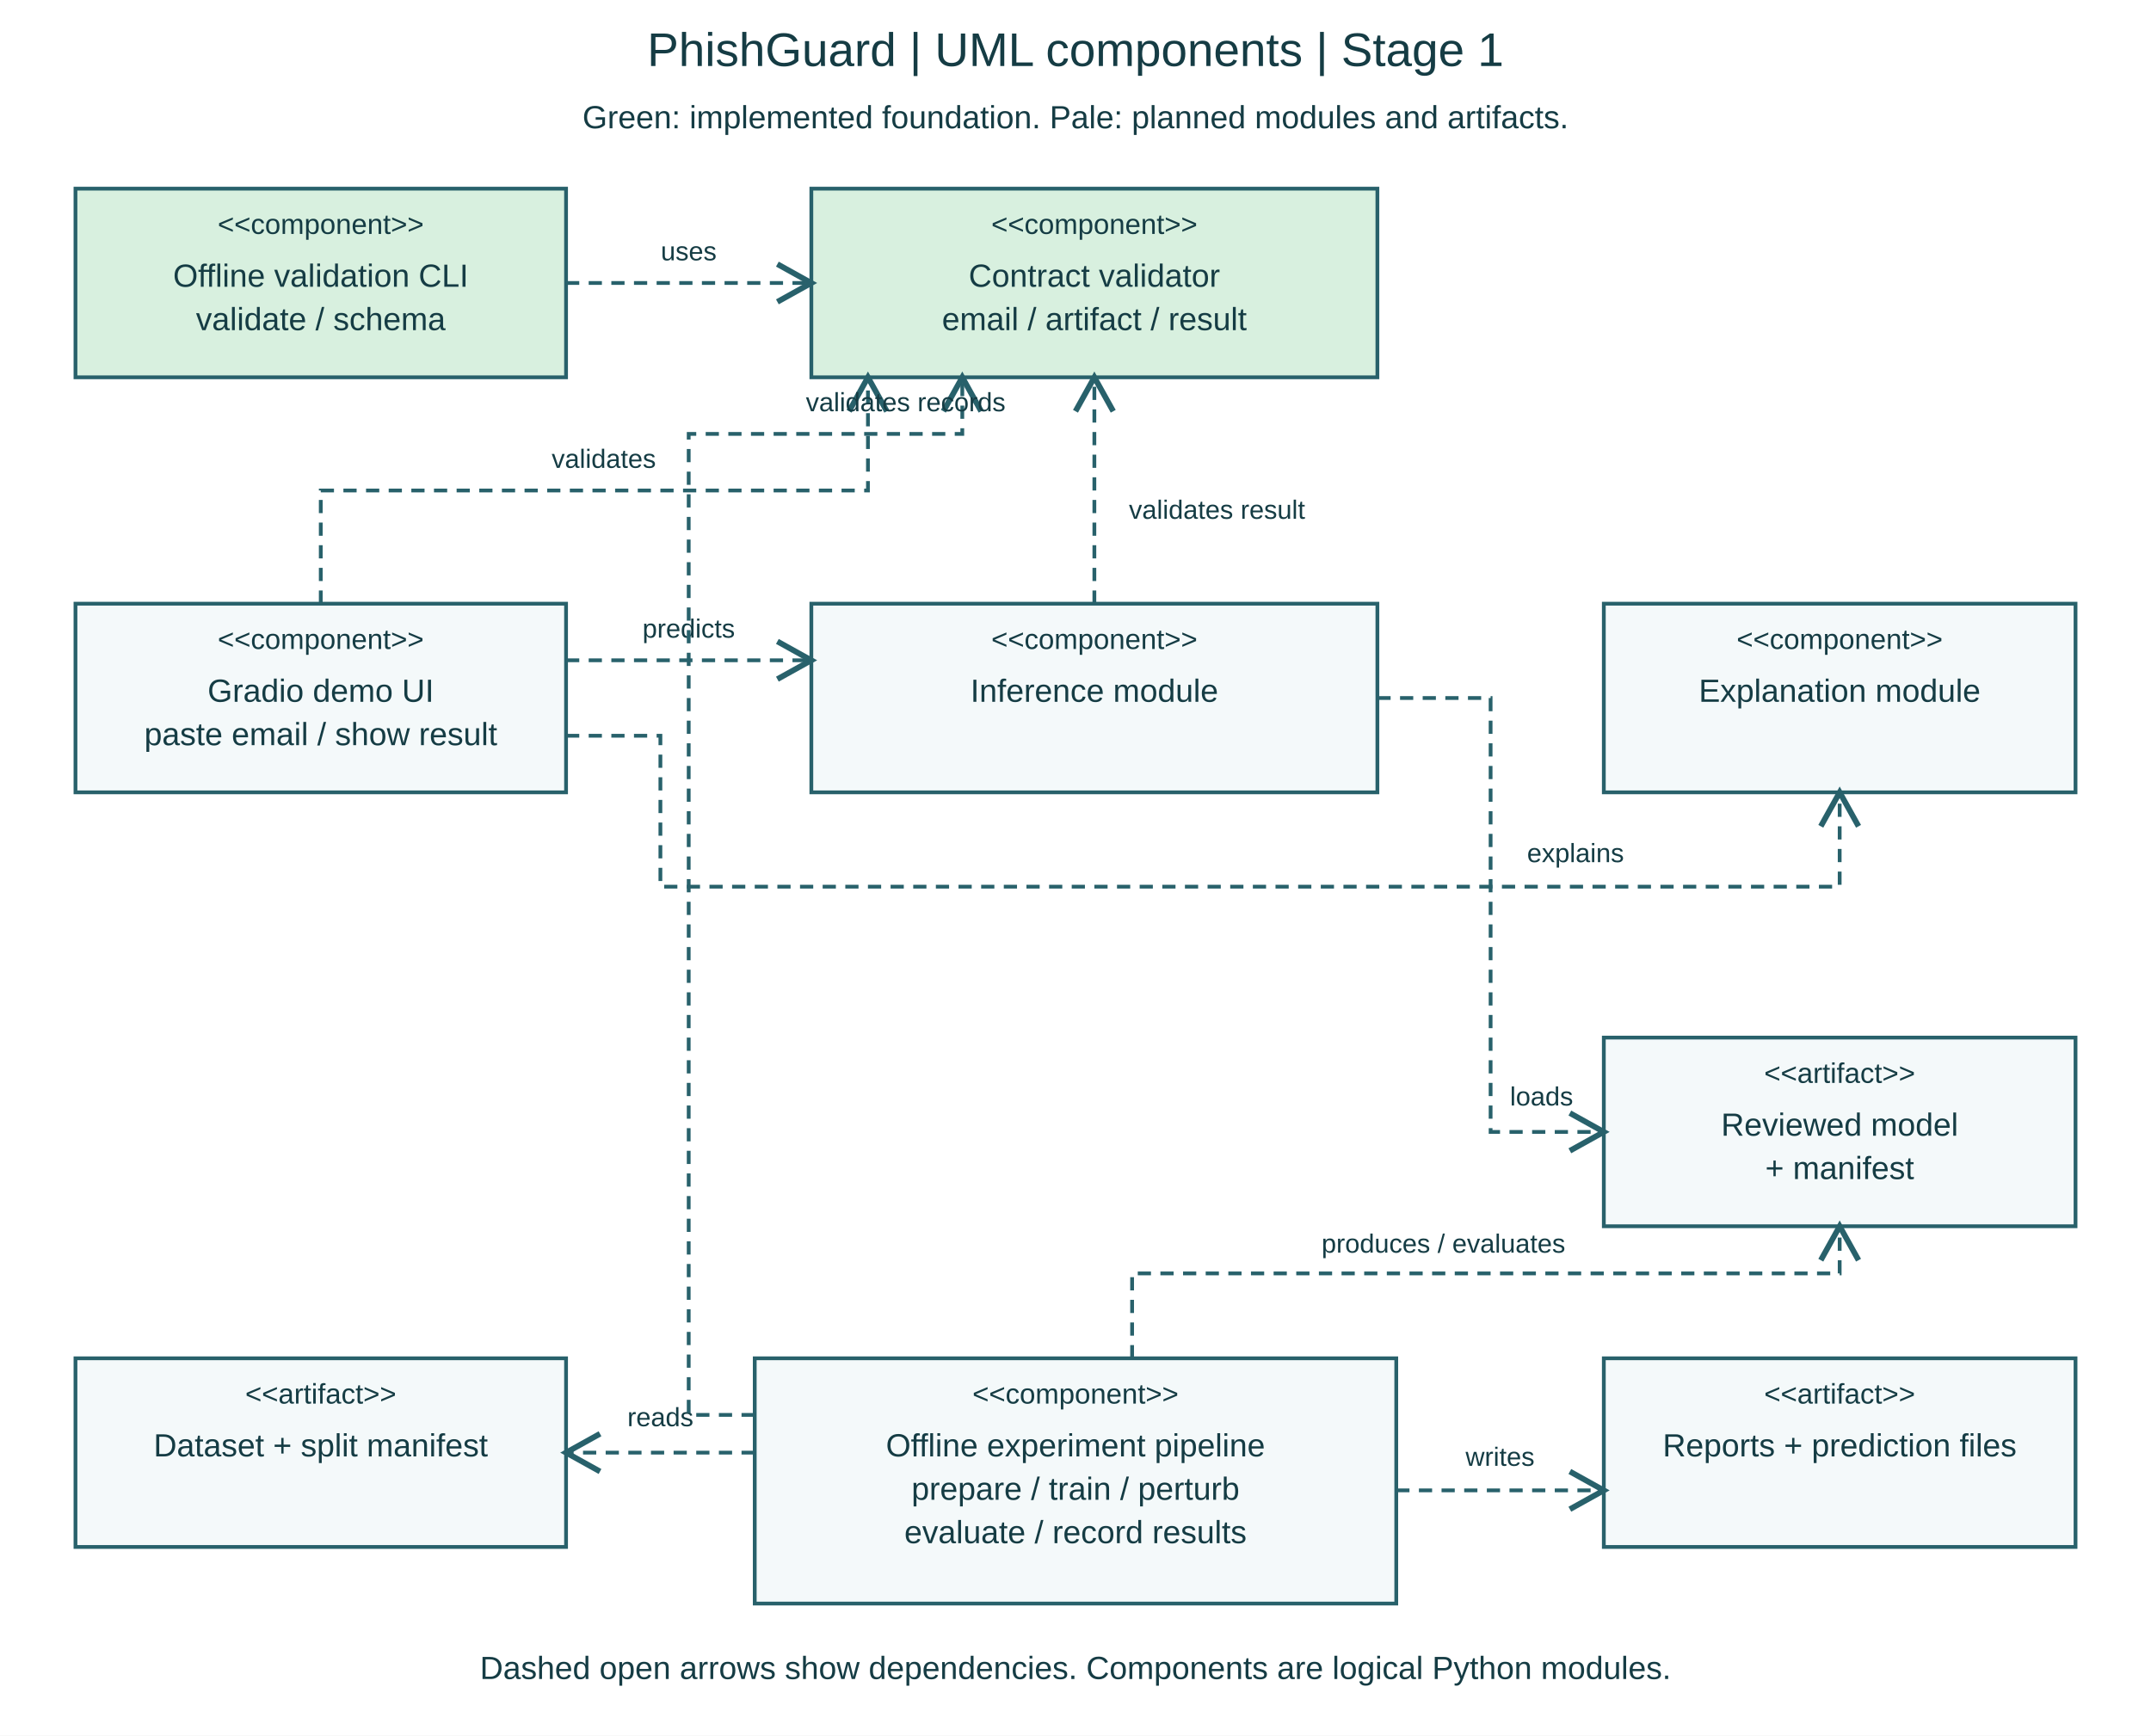
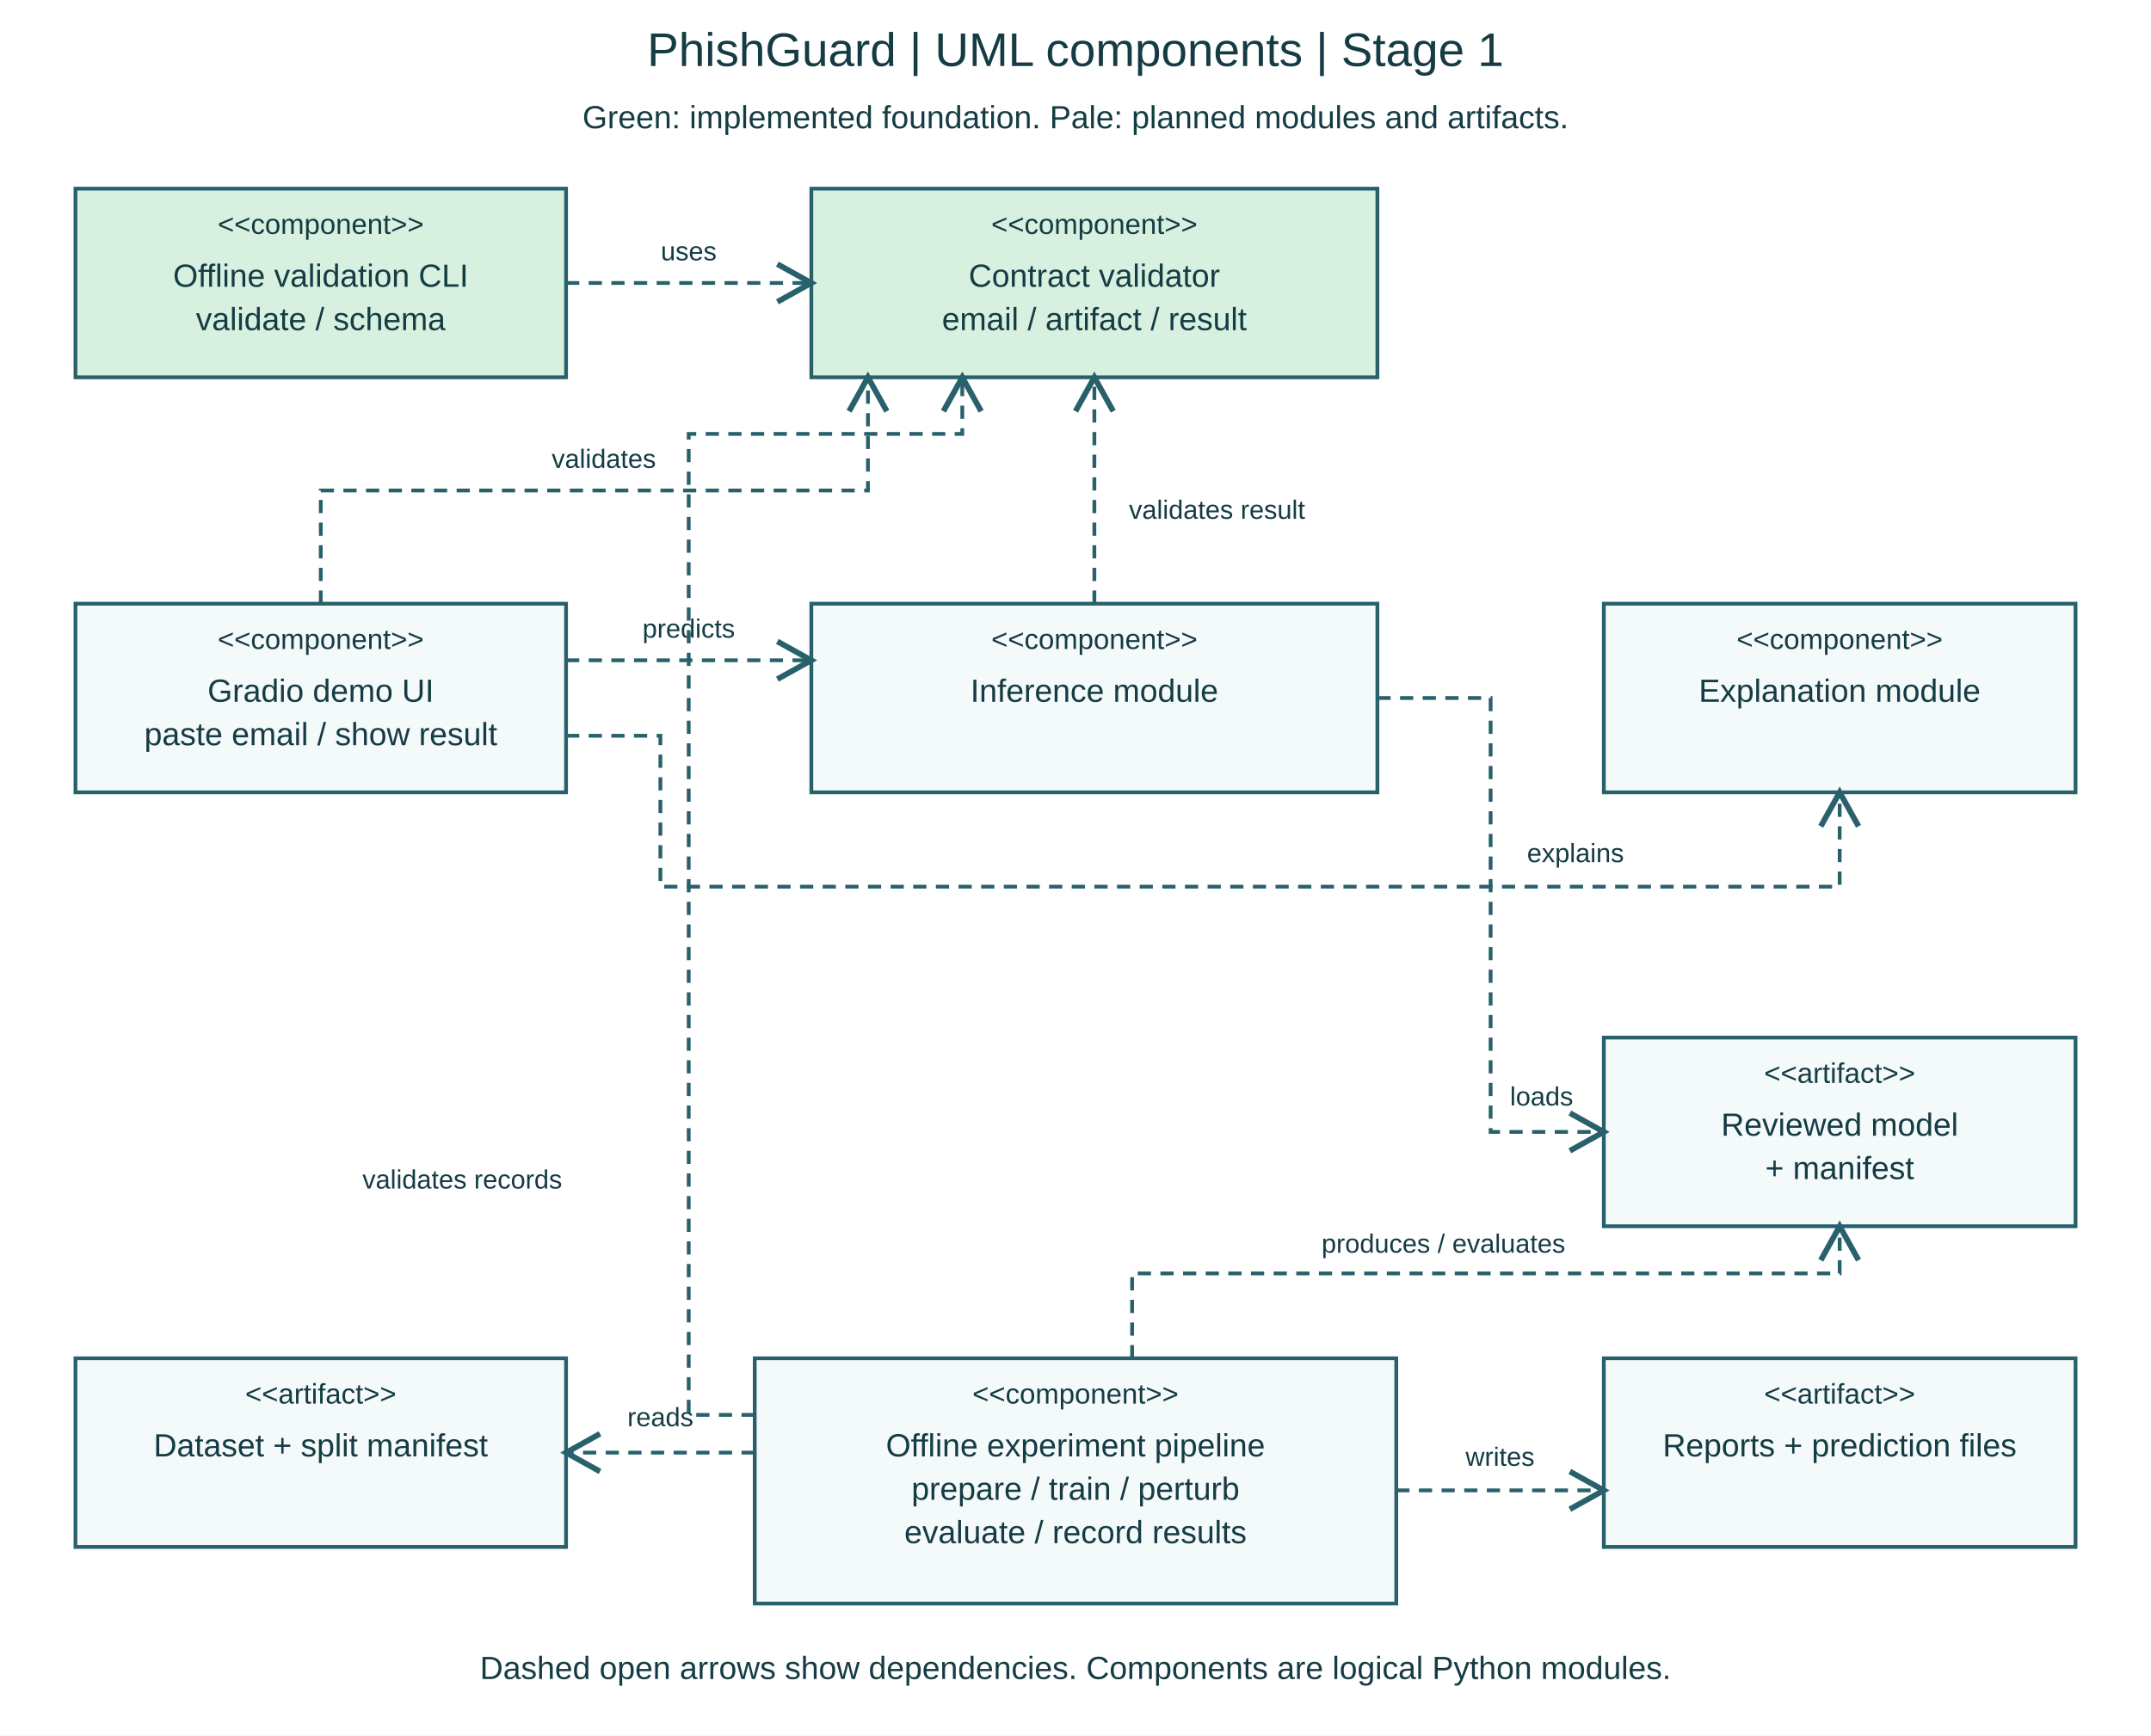
<svg xmlns="http://www.w3.org/2000/svg" width="1140" height="920" viewBox="0 0 1140 920">
  <defs>
    <marker id="open" markerWidth="12" markerHeight="12" refX="10" refY="6" orient="auto">
      <path d="M1 1 L10 6 L1 11" fill="none" stroke="#28616b" stroke-width="1.5" />
    </marker>
  </defs>
  <rect width="1140" height="920" fill="white" />
  <g font-family="Segoe UI,Arial,sans-serif" fill="#153c44">
    <text x="570" y="35" text-anchor="middle" font-size="25">PhishGuard | UML components | Stage 1</text>
    <text x="570" y="68" text-anchor="middle" font-size="17">Green: implemented foundation. Pale: planned modules and artifacts.</text>
    <rect x="40" y="100" width="260" height="100" fill="#d8f0df" stroke="#28616b" stroke-width="2" />
    <text x="170.0" y="124" text-anchor="middle" font-size="15">&lt;&lt;component&gt;&gt;</text>
    <text x="170.0" y="152" text-anchor="middle" font-size="17">Offline validation CLI</text>
    <text x="170.0" y="175" text-anchor="middle" font-size="17">validate / schema</text>
    <rect x="430" y="100" width="300" height="100" fill="#d8f0df" stroke="#28616b" stroke-width="2" />
    <text x="580.0" y="124" text-anchor="middle" font-size="15">&lt;&lt;component&gt;&gt;</text>
    <text x="580.0" y="152" text-anchor="middle" font-size="17">Contract validator</text>
    <text x="580.0" y="175" text-anchor="middle" font-size="17">email / artifact / result</text>
    <polyline points="300,150 430,150" fill="none" stroke="#28616b" stroke-width="2" stroke-dasharray="7 5" marker-end="url(#open)" />
    <text x="365" y="138" text-anchor="middle" font-size="14">uses</text>
    <rect x="40" y="320" width="260" height="100" fill="#f4f9fa" stroke="#28616b" stroke-width="2" />
    <text x="170.0" y="344" text-anchor="middle" font-size="15">&lt;&lt;component&gt;&gt;</text>
    <text x="170.0" y="372" text-anchor="middle" font-size="17">Gradio demo UI</text>
    <text x="170.0" y="395" text-anchor="middle" font-size="17">paste email / show result</text>
    <rect x="430" y="320" width="300" height="100" fill="#f4f9fa" stroke="#28616b" stroke-width="2" />
    <text x="580.0" y="344" text-anchor="middle" font-size="15">&lt;&lt;component&gt;&gt;</text>
    <text x="580.0" y="372" text-anchor="middle" font-size="17">Inference module</text>
    <rect x="850" y="320" width="250" height="100" fill="#f4f9fa" stroke="#28616b" stroke-width="2" />
    <text x="975.0" y="344" text-anchor="middle" font-size="15">&lt;&lt;component&gt;&gt;</text>
    <text x="975.0" y="372" text-anchor="middle" font-size="17">Explanation module</text>
    <polyline points="300,350 430,350" fill="none" stroke="#28616b" stroke-width="2" stroke-dasharray="7 5" marker-end="url(#open)" />
    <text x="365" y="338" text-anchor="middle" font-size="14">predicts</text>
    <polyline points="300,390 350,390 350,470 975,470 975,420" fill="none" stroke="#28616b" stroke-width="2" stroke-dasharray="7 5" marker-end="url(#open)" />
    <text x="835" y="457" text-anchor="middle" font-size="14">explains</text>
    <polyline points="170,320 170,260 460,260 460,200" fill="none" stroke="#28616b" stroke-width="2" stroke-dasharray="7 5" marker-end="url(#open)" />
    <text x="320" y="248" text-anchor="middle" font-size="14">validates</text>
    <polyline points="580,320 580,200" fill="none" stroke="#28616b" stroke-width="2" stroke-dasharray="7 5" marker-end="url(#open)" />
    <text x="645" y="275" text-anchor="middle" font-size="14">validates result</text>
    <rect x="850" y="550" width="250" height="100" fill="#f4f9fa" stroke="#28616b" stroke-width="2" />
    <text x="975.0" y="574" text-anchor="middle" font-size="15">&lt;&lt;artifact&gt;&gt;</text>
    <text x="975.0" y="602" text-anchor="middle" font-size="17">Reviewed model</text>
    <text x="975.0" y="625" text-anchor="middle" font-size="17">+ manifest</text>
    <polyline points="730,370 790,370 790,600 850,600" fill="none" stroke="#28616b" stroke-width="2" stroke-dasharray="7 5" marker-end="url(#open)" />
    <text x="817" y="586" text-anchor="middle" font-size="14">loads</text>
    <rect x="400" y="720" width="340" height="130" fill="#f4f9fa" stroke="#28616b" stroke-width="2" />
    <text x="570.0" y="744" text-anchor="middle" font-size="15">&lt;&lt;component&gt;&gt;</text>
    <text x="570.0" y="772" text-anchor="middle" font-size="17">Offline experiment pipeline</text>
    <text x="570.0" y="795" text-anchor="middle" font-size="17">prepare / train / perturb</text>
    <text x="570.0" y="818" text-anchor="middle" font-size="17">evaluate / record results</text>
    <rect x="40" y="720" width="260" height="100" fill="#f4f9fa" stroke="#28616b" stroke-width="2" />
    <text x="170.0" y="744" text-anchor="middle" font-size="15">&lt;&lt;artifact&gt;&gt;</text>
    <text x="170.0" y="772" text-anchor="middle" font-size="17">Dataset + split manifest</text>
    <rect x="850" y="720" width="250" height="100" fill="#f4f9fa" stroke="#28616b" stroke-width="2" />
    <text x="975.0" y="744" text-anchor="middle" font-size="15">&lt;&lt;artifact&gt;&gt;</text>
    <text x="975.0" y="772" text-anchor="middle" font-size="17">Reports + prediction files</text>
    <polyline points="400,770 300,770" fill="none" stroke="#28616b" stroke-width="2" stroke-dasharray="7 5" marker-end="url(#open)" />
    <text x="350" y="756" text-anchor="middle" font-size="14">reads</text>
    <polyline points="740,790 850,790" fill="none" stroke="#28616b" stroke-width="2" stroke-dasharray="7 5" marker-end="url(#open)" />
    <text x="795" y="777" text-anchor="middle" font-size="14">writes</text>
    <polyline points="600,720 600,675 975,675 975,650" fill="none" stroke="#28616b" stroke-width="2" stroke-dasharray="7 5" marker-end="url(#open)" />
    <text x="765" y="664" text-anchor="middle" font-size="14">produces / evaluates</text>
    <polyline points="400,750 365,750 365,230 510,230 510,200" fill="none" stroke="#28616b" stroke-width="2" stroke-dasharray="7 5" marker-end="url(#open)" />
-     <text x="480" y="218" text-anchor="middle" font-size="14">validates records</text>
+     <text x="245" y="630" text-anchor="middle" font-size="14">validates records</text>
    <text x="570" y="890" text-anchor="middle" font-size="17">Dashed open arrows show dependencies. Components are logical Python modules.</text>
  </g>
</svg>
